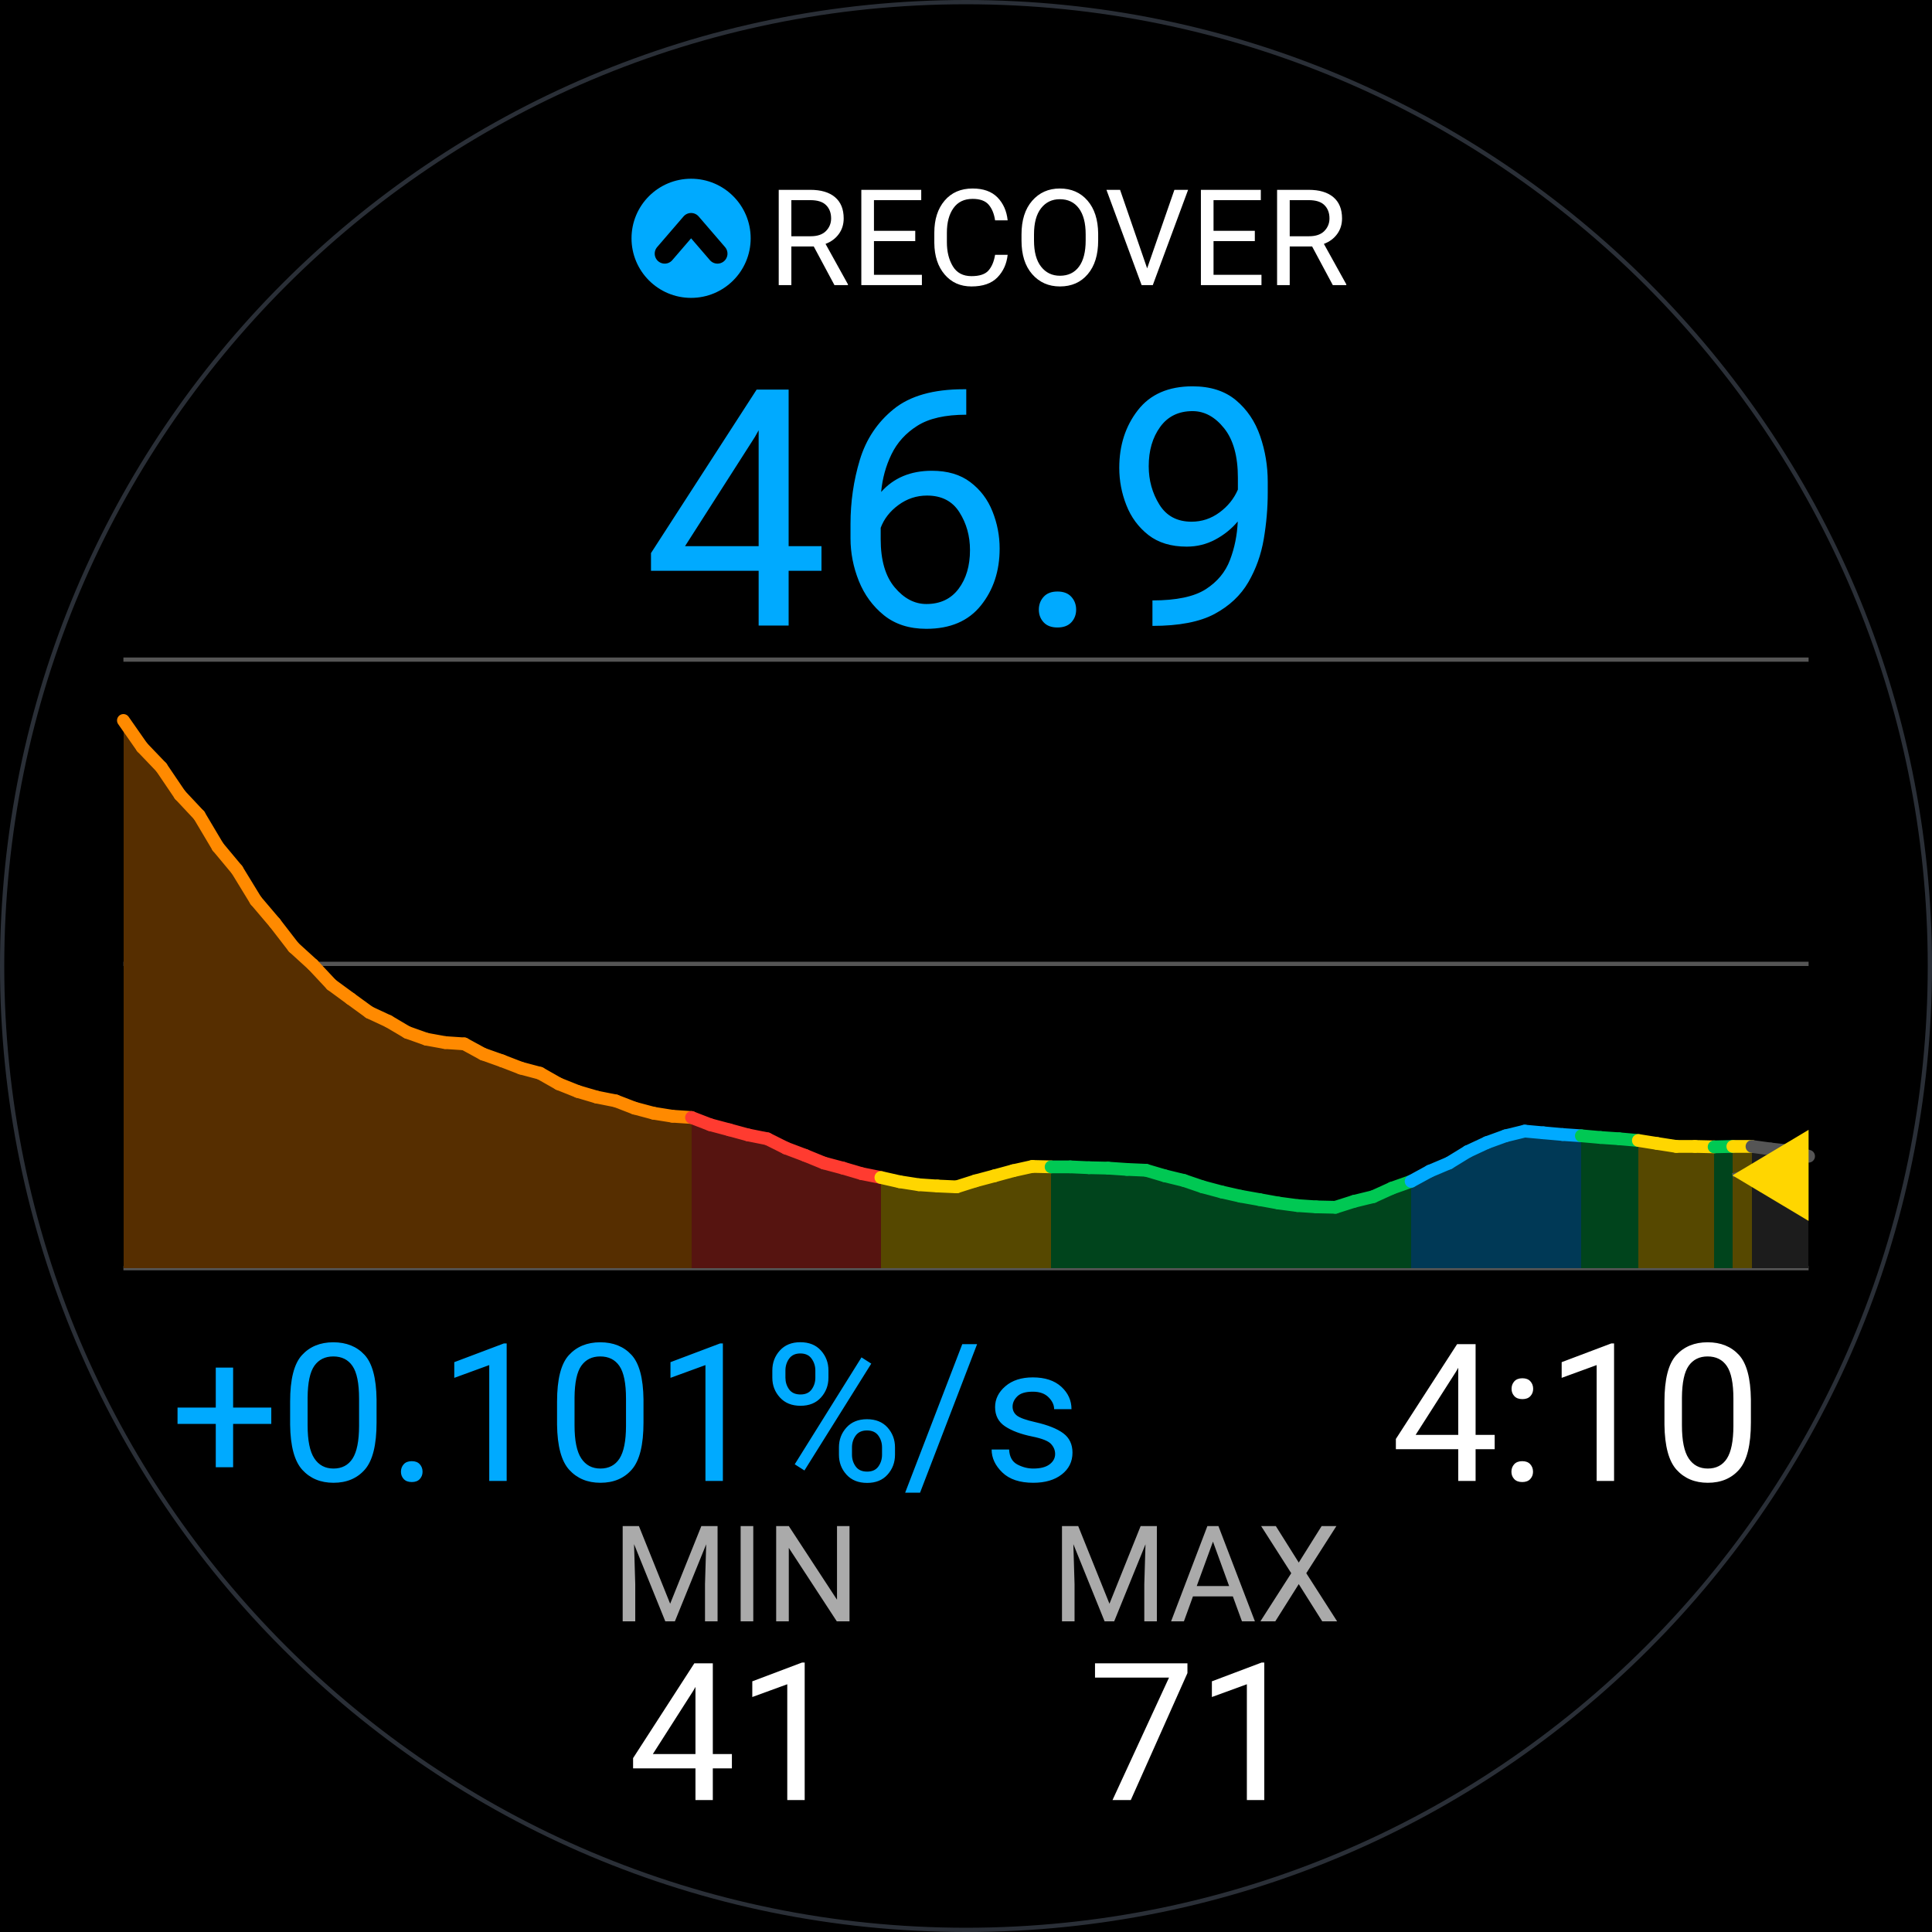
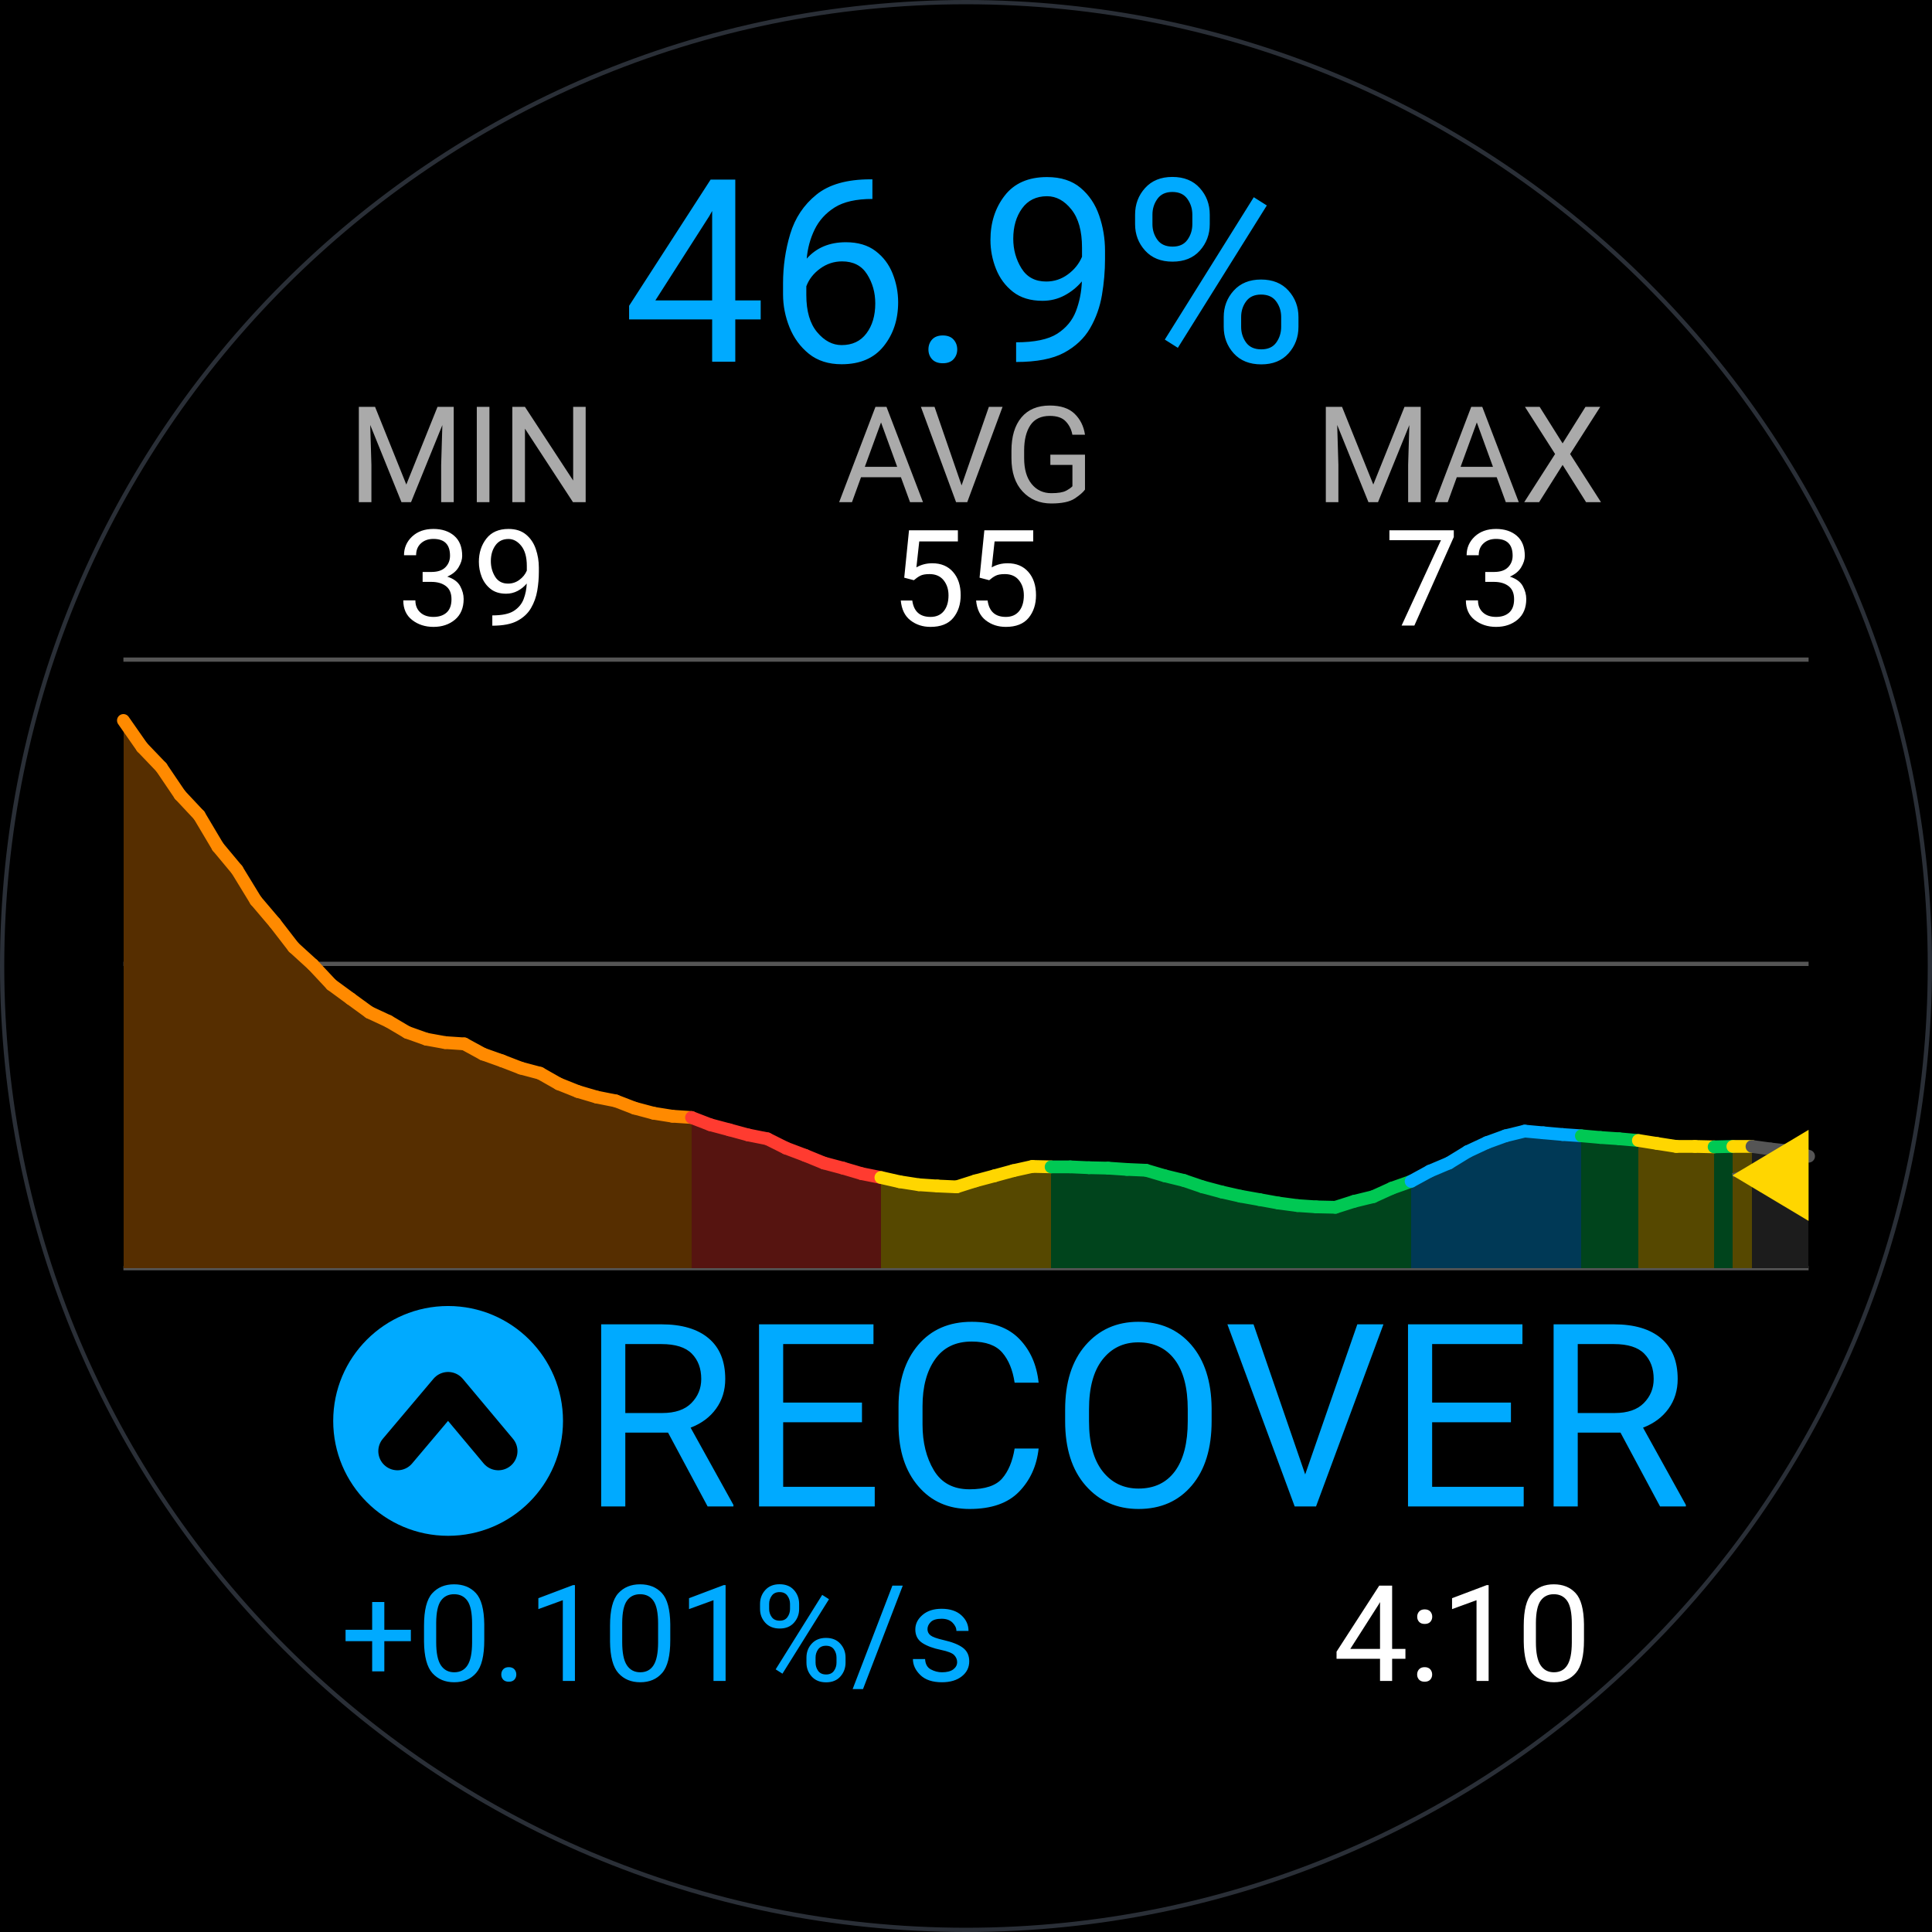
<svg xmlns="http://www.w3.org/2000/svg" width="454" height="454" viewBox="0 0 454 454">
  <defs>
    <clipPath id="glass">
      <circle cx="227.0" cy="227.0" r="227.0" />
    </clipPath>
  </defs>
  <rect width="454" height="454" fill="#000" />
  <g clip-path="url(#glass)">
-     <circle cx="162.4" cy="56.0" r="14" fill="#00AAFF" />
-     <polyline points="156.2,59.6 162.4,52.4 168.6,59.6" stroke="#000" stroke-width="4.7" stroke-linecap="round" stroke-linejoin="round" fill="none" />
-     <text x="180.4" y="67" font-family="Roboto, Helvetica Neue, Helvetica, Arial, sans-serif" font-size="31.5" fill="#FFF">RECOVER</text>
-     <text x="227" y="147" font-family="Roboto, Helvetica Neue, Helvetica, Arial, sans-serif" font-size="78.0" fill="#00AAFF" text-anchor="middle">46.9</text>
-     <text x="40" y="348" font-family="Roboto, Helvetica Neue, Helvetica, Arial, sans-serif" font-size="45.2" fill="#00AAFF">+0.101%/s</text>
-     <text x="414" y="348" font-family="Roboto, Helvetica Neue, Helvetica, Arial, sans-serif" font-size="45.2" fill="#FFF" text-anchor="end">4:10</text>
-     <text x="173" y="381" font-family="Roboto, Helvetica Neue, Helvetica, Arial, sans-serif" font-size="31.5" fill="#AAA" text-anchor="middle">MIN</text>
-     <text x="173" y="423" font-family="Roboto, Helvetica Neue, Helvetica, Arial, sans-serif" font-size="45.2" fill="#FFF" text-anchor="middle">41</text>
-     <text x="281" y="381" font-family="Roboto, Helvetica Neue, Helvetica, Arial, sans-serif" font-size="31.5" fill="#AAA" text-anchor="middle">MAX</text>
-     <text x="281" y="423" font-family="Roboto, Helvetica Neue, Helvetica, Arial, sans-serif" font-size="45.2" fill="#FFF" text-anchor="middle">71</text>
+     <text x="227" y="85" font-family="Roboto, Helvetica Neue, Helvetica, Arial, sans-serif" font-size="60.2" fill="#00AAFF" text-anchor="middle">46.9%</text>
+     <circle cx="105.3" cy="333.9" r="27" fill="#00AAFF" />
+     <polyline points="93.4,341.0 105.3,326.9 117.1,341.0" stroke="#000" stroke-width="9.0" stroke-linecap="round" stroke-linejoin="round" fill="none" />
+     <text x="136.3" y="354" font-family="Roboto, Helvetica Neue, Helvetica, Arial, sans-serif" font-size="60.2" fill="#00AAFF">RECOVER</text>
+     <text x="80" y="395" font-family="Roboto, Helvetica Neue, Helvetica, Arial, sans-serif" font-size="31.5" fill="#00AAFF">+0.101%/s</text>
+     <text x="374" y="395" font-family="Roboto, Helvetica Neue, Helvetica, Arial, sans-serif" font-size="31.5" fill="#FFF" text-anchor="end">4:10</text>
+     <text x="111" y="118" font-family="Roboto, Helvetica Neue, Helvetica, Arial, sans-serif" font-size="31.5" fill="#AAA" text-anchor="middle">MIN</text>
+     <text x="111" y="147" font-family="Roboto, Helvetica Neue, Helvetica, Arial, sans-serif" font-size="31.5" fill="#FFF" text-anchor="middle">39</text>
+     <text x="227" y="118" font-family="Roboto, Helvetica Neue, Helvetica, Arial, sans-serif" font-size="31.5" fill="#AAA" text-anchor="middle">AVG</text>
+     <text x="227" y="147" font-family="Roboto, Helvetica Neue, Helvetica, Arial, sans-serif" font-size="31.5" fill="#FFF" text-anchor="middle">55</text>
+     <text x="343" y="118" font-family="Roboto, Helvetica Neue, Helvetica, Arial, sans-serif" font-size="31.5" fill="#AAA" text-anchor="middle">MAX</text>
+     <text x="343" y="147" font-family="Roboto, Helvetica Neue, Helvetica, Arial, sans-serif" font-size="31.5" fill="#FFF" text-anchor="middle">73</text>
    <line x1="29.0" y1="155.0" x2="425.0" y2="155.0" stroke="#555" stroke-width="1" />
    <line x1="29.0" y1="298.0" x2="425.0" y2="298.0" stroke="#555" stroke-width="1" />
    <line x1="29.0" y1="226.5" x2="425.0" y2="226.5" stroke="#555" stroke-width="1" />
    <polygon shape-rendering="crispEdges" points="29.0,169.3 33.4,175.6 33.4,298.0 29.0,298.0" fill="#562E00" />
    <polygon shape-rendering="crispEdges" points="33.4,175.6 37.9,180.3 37.9,298.0 33.4,298.0" fill="#562E00" />
    <polygon shape-rendering="crispEdges" points="37.9,180.3 42.3,186.8 42.3,298.0 37.9,298.0" fill="#562E00" />
    <polygon shape-rendering="crispEdges" points="42.3,186.8 46.8,191.6 46.8,298.0 42.3,298.0" fill="#562E00" />
    <polygon shape-rendering="crispEdges" points="46.8,191.6 51.2,199.0 51.2,298.0 46.8,298.0" fill="#562E00" />
    <polygon shape-rendering="crispEdges" points="51.2,199.0 55.7,204.4 55.7,298.0 51.2,298.0" fill="#562E00" />
    <polygon shape-rendering="crispEdges" points="55.7,204.4 60.1,211.6 60.1,298.0 55.7,298.0" fill="#562E00" />
    <polygon shape-rendering="crispEdges" points="60.1,211.6 64.6,216.9 64.6,298.0 60.1,298.0" fill="#562E00" />
    <polygon shape-rendering="crispEdges" points="64.6,216.9 69.0,222.6 69.0,298.0 64.6,298.0" fill="#562E00" />
    <polygon shape-rendering="crispEdges" points="69.0,222.6 73.5,226.7 73.5,298.0 69.0,298.0" fill="#562E00" />
    <polygon shape-rendering="crispEdges" points="73.5,226.7 77.9,231.4 77.9,298.0 73.5,298.0" fill="#562E00" />
    <polygon shape-rendering="crispEdges" points="77.9,231.4 82.4,234.7 82.4,298.0 77.9,298.0" fill="#562E00" />
    <polygon shape-rendering="crispEdges" points="82.4,234.7 86.8,237.9 86.8,298.0 82.4,298.0" fill="#562E00" />
    <polygon shape-rendering="crispEdges" points="86.8,237.9 91.3,240.0 91.3,298.0 86.8,298.0" fill="#562E00" />
    <polygon shape-rendering="crispEdges" points="91.3,240.0 95.7,242.6 95.7,298.0 91.3,298.0" fill="#562E00" />
    <polygon shape-rendering="crispEdges" points="95.7,242.6 100.2,244.2 100.2,298.0 95.7,298.0" fill="#562E00" />
    <polygon shape-rendering="crispEdges" points="100.2,244.2 104.6,245.0 104.6,298.0 100.2,298.0" fill="#562E00" />
    <polygon shape-rendering="crispEdges" points="104.6,245.0 109.1,245.3 109.1,298.0 104.6,298.0" fill="#562E00" />
    <polygon shape-rendering="crispEdges" points="109.1,245.3 113.5,247.7 113.5,298.0 109.1,298.0" fill="#562E00" />
    <polygon shape-rendering="crispEdges" points="113.5,247.7 118.0,249.3 118.0,298.0 113.5,298.0" fill="#562E00" />
    <polygon shape-rendering="crispEdges" points="118.0,249.3 122.4,251.0 122.4,298.0 118.0,298.0" fill="#562E00" />
    <polygon shape-rendering="crispEdges" points="122.4,251.0 126.9,252.2 126.9,298.0 122.4,298.0" fill="#562E00" />
    <polygon shape-rendering="crispEdges" points="126.9,252.2 131.3,254.7 131.3,298.0 126.9,298.0" fill="#562E00" />
    <polygon shape-rendering="crispEdges" points="131.3,254.7 135.8,256.5 135.8,298.0 131.3,298.0" fill="#562E00" />
    <polygon shape-rendering="crispEdges" points="135.8,256.5 140.2,257.8 140.2,298.0 135.8,298.0" fill="#562E00" />
    <polygon shape-rendering="crispEdges" points="140.2,257.8 144.7,258.7 144.7,298.0 140.2,298.0" fill="#562E00" />
    <polygon shape-rendering="crispEdges" points="144.7,258.7 149.1,260.4 149.1,298.0 144.7,298.0" fill="#562E00" />
    <polygon shape-rendering="crispEdges" points="149.1,260.4 153.6,261.6 153.6,298.0 149.1,298.0" fill="#562E00" />
    <polygon shape-rendering="crispEdges" points="153.6,261.6 158.0,262.3 158.0,298.0 153.6,298.0" fill="#562E00" />
    <polygon shape-rendering="crispEdges" points="158.0,262.3 162.5,262.6 162.5,298.0 158.0,298.0" fill="#562E00" />
    <polygon shape-rendering="crispEdges" points="162.5,262.6 166.9,264.3 166.9,298.0 162.5,298.0" fill="#561410" />
    <polygon shape-rendering="crispEdges" points="166.9,264.3 171.4,265.5 171.4,298.0 166.9,298.0" fill="#561410" />
    <polygon shape-rendering="crispEdges" points="171.4,265.5 175.8,266.7 175.8,298.0 171.4,298.0" fill="#561410" />
    <polygon shape-rendering="crispEdges" points="175.8,266.7 180.3,267.6 180.3,298.0 175.8,298.0" fill="#561410" />
    <polygon shape-rendering="crispEdges" points="180.3,267.6 184.7,269.8 184.7,298.0 180.3,298.0" fill="#561410" />
    <polygon shape-rendering="crispEdges" points="184.7,269.8 189.2,271.5 189.2,298.0 184.7,298.0" fill="#561410" />
    <polygon shape-rendering="crispEdges" points="189.2,271.5 193.6,273.3 193.6,298.0 189.2,298.0" fill="#561410" />
    <polygon shape-rendering="crispEdges" points="193.6,273.3 198.1,274.5 198.1,298.0 193.6,298.0" fill="#561410" />
    <polygon shape-rendering="crispEdges" points="198.1,274.5 202.5,275.8 202.5,298.0 198.1,298.0" fill="#561410" />
    <polygon shape-rendering="crispEdges" points="202.5,275.8 207.0,276.7 207.0,298.0 202.5,298.0" fill="#561410" />
    <polygon shape-rendering="crispEdges" points="207.0,276.7 211.4,277.7 211.4,298.0 207.0,298.0" fill="#564800" />
    <polygon shape-rendering="crispEdges" points="211.4,277.7 215.9,278.4 215.9,298.0 211.4,298.0" fill="#564800" />
    <polygon shape-rendering="crispEdges" points="215.9,278.4 220.3,278.7 220.3,298.0 215.9,298.0" fill="#564800" />
    <polygon shape-rendering="crispEdges" points="220.3,278.7 224.8,278.9 224.8,298.0 220.3,298.0" fill="#564800" />
    <polygon shape-rendering="crispEdges" points="224.8,278.9 229.2,277.5 229.2,298.0 224.8,298.0" fill="#564800" />
    <polygon shape-rendering="crispEdges" points="229.2,277.5 233.7,276.3 233.7,298.0 229.2,298.0" fill="#564800" />
    <polygon shape-rendering="crispEdges" points="233.7,276.3 238.1,275.1 238.1,298.0 233.7,298.0" fill="#564800" />
    <polygon shape-rendering="crispEdges" points="238.1,275.1 242.6,274.1 242.6,298.0 238.1,298.0" fill="#564800" />
    <polygon shape-rendering="crispEdges" points="242.6,274.1 247.0,274.2 247.0,298.0 242.6,298.0" fill="#564800" />
    <polygon shape-rendering="crispEdges" points="247.0,274.2 251.5,274.2 251.5,298.0 247.0,298.0" fill="#00441C" />
    <polygon shape-rendering="crispEdges" points="251.5,274.2 255.9,274.4 255.9,298.0 251.5,298.0" fill="#00441C" />
    <polygon shape-rendering="crispEdges" points="255.9,274.4 260.4,274.5 260.4,298.0 255.9,298.0" fill="#00441C" />
    <polygon shape-rendering="crispEdges" points="260.4,274.5 264.8,274.8 264.8,298.0 260.4,298.0" fill="#00441C" />
    <polygon shape-rendering="crispEdges" points="264.8,274.8 269.3,275.0 269.3,298.0 264.8,298.0" fill="#00441C" />
    <polygon shape-rendering="crispEdges" points="269.3,275.0 273.7,276.3 273.7,298.0 269.3,298.0" fill="#00441C" />
    <polygon shape-rendering="crispEdges" points="273.7,276.3 278.2,277.4 278.2,298.0 273.7,298.0" fill="#00441C" />
    <polygon shape-rendering="crispEdges" points="278.2,277.4 282.6,278.9 282.6,298.0 278.2,298.0" fill="#00441C" />
    <polygon shape-rendering="crispEdges" points="282.6,278.9 287.1,280.1 287.1,298.0 282.6,298.0" fill="#00441C" />
    <polygon shape-rendering="crispEdges" points="287.1,280.1 291.5,281.1 291.5,298.0 287.1,298.0" fill="#00441C" />
    <polygon shape-rendering="crispEdges" points="291.5,281.1 296.0,281.9 296.0,298.0 291.5,298.0" fill="#00441C" />
    <polygon shape-rendering="crispEdges" points="296.0,281.9 300.4,282.7 300.4,298.0 296.0,298.0" fill="#00441C" />
    <polygon shape-rendering="crispEdges" points="300.4,282.7 304.9,283.3 304.9,298.0 300.4,298.0" fill="#00441C" />
    <polygon shape-rendering="crispEdges" points="304.9,283.3 309.3,283.6 309.3,298.0 304.9,298.0" fill="#00441C" />
    <polygon shape-rendering="crispEdges" points="309.3,283.6 313.8,283.7 313.8,298.0 309.3,298.0" fill="#00441C" />
    <polygon shape-rendering="crispEdges" points="313.8,283.7 318.2,282.3 318.2,298.0 313.8,298.0" fill="#00441C" />
    <polygon shape-rendering="crispEdges" points="318.2,282.3 322.7,281.2 322.7,298.0 318.2,298.0" fill="#00441C" />
    <polygon shape-rendering="crispEdges" points="322.7,281.2 327.1,279.2 327.1,298.0 322.7,298.0" fill="#00441C" />
    <polygon shape-rendering="crispEdges" points="327.1,279.2 331.6,277.6 331.6,298.0 327.1,298.0" fill="#00441C" />
    <polygon shape-rendering="crispEdges" points="331.6,277.6 336.0,275.2 336.0,298.0 331.6,298.0" fill="#003956" />
    <polygon shape-rendering="crispEdges" points="336.0,275.2 340.5,273.3 340.5,298.0 336.0,298.0" fill="#003956" />
    <polygon shape-rendering="crispEdges" points="340.5,273.3 344.9,270.6 344.9,298.0 340.5,298.0" fill="#003956" />
    <polygon shape-rendering="crispEdges" points="344.9,270.6 349.4,268.5 349.4,298.0 344.9,298.0" fill="#003956" />
    <polygon shape-rendering="crispEdges" points="349.4,268.5 353.8,266.9 353.8,298.0 349.4,298.0" fill="#003956" />
    <polygon shape-rendering="crispEdges" points="353.8,266.9 358.3,265.8 358.3,298.0 353.8,298.0" fill="#003956" />
    <polygon shape-rendering="crispEdges" points="358.3,265.8 362.7,266.2 362.7,298.0 358.3,298.0" fill="#003956" />
    <polygon shape-rendering="crispEdges" points="362.7,266.2 367.2,266.6 367.2,298.0 362.7,298.0" fill="#003956" />
    <polygon shape-rendering="crispEdges" points="367.2,266.6 371.6,266.9 371.6,298.0 367.2,298.0" fill="#003956" />
    <polygon shape-rendering="crispEdges" points="371.6,266.9 376.1,267.3 376.1,298.0 371.6,298.0" fill="#00441C" />
    <polygon shape-rendering="crispEdges" points="376.1,267.3 380.5,267.6 380.5,298.0 376.1,298.0" fill="#00441C" />
    <polygon shape-rendering="crispEdges" points="380.5,267.6 385.0,268.0 385.0,298.0 380.5,298.0" fill="#00441C" />
    <polygon shape-rendering="crispEdges" points="385.0,268.0 389.4,268.7 389.4,298.0 385.0,298.0" fill="#564800" />
    <polygon shape-rendering="crispEdges" points="389.4,268.7 393.9,269.4 393.9,298.0 389.4,298.0" fill="#564800" />
    <polygon shape-rendering="crispEdges" points="393.9,269.4 398.3,269.4 398.3,298.0 393.9,298.0" fill="#564800" />
    <polygon shape-rendering="crispEdges" points="398.3,269.4 402.8,269.5 402.8,298.0 398.3,298.0" fill="#564800" />
    <polygon shape-rendering="crispEdges" points="402.8,269.5 407.2,269.4 407.2,298.0 402.8,298.0" fill="#00441C" />
    <polygon shape-rendering="crispEdges" points="407.2,269.4 411.7,269.4 411.7,298.0 407.2,298.0" fill="#564800" />
    <polygon shape-rendering="crispEdges" points="411.7,269.4 416.1,270.0 416.1,298.0 411.7,298.0" fill="#1C1C1C" />
    <polygon shape-rendering="crispEdges" points="416.1,270.0 420.6,270.5 420.6,298.0 416.1,298.0" fill="#1C1C1C" />
    <polygon shape-rendering="crispEdges" points="420.6,270.5 425.0,271.7 425.0,298.0 420.6,298.0" fill="#1C1C1C" />
    <line x1="29.0" y1="169.3" x2="33.4" y2="175.6" stroke="#FF8A00" stroke-width="3" stroke-linecap="round" />
    <line x1="33.4" y1="175.6" x2="37.9" y2="180.3" stroke="#FF8A00" stroke-width="3" stroke-linecap="round" />
    <line x1="37.9" y1="180.3" x2="42.3" y2="186.8" stroke="#FF8A00" stroke-width="3" stroke-linecap="round" />
    <line x1="42.3" y1="186.8" x2="46.8" y2="191.6" stroke="#FF8A00" stroke-width="3" stroke-linecap="round" />
    <line x1="46.8" y1="191.6" x2="51.2" y2="199.0" stroke="#FF8A00" stroke-width="3" stroke-linecap="round" />
    <line x1="51.2" y1="199.0" x2="55.7" y2="204.4" stroke="#FF8A00" stroke-width="3" stroke-linecap="round" />
    <line x1="55.7" y1="204.4" x2="60.1" y2="211.6" stroke="#FF8A00" stroke-width="3" stroke-linecap="round" />
    <line x1="60.1" y1="211.6" x2="64.6" y2="216.9" stroke="#FF8A00" stroke-width="3" stroke-linecap="round" />
    <line x1="64.6" y1="216.9" x2="69.0" y2="222.6" stroke="#FF8A00" stroke-width="3" stroke-linecap="round" />
    <line x1="69.0" y1="222.6" x2="73.5" y2="226.7" stroke="#FF8A00" stroke-width="3" stroke-linecap="round" />
    <line x1="73.5" y1="226.7" x2="77.9" y2="231.4" stroke="#FF8A00" stroke-width="3" stroke-linecap="round" />
    <line x1="77.9" y1="231.4" x2="82.4" y2="234.7" stroke="#FF8A00" stroke-width="3" stroke-linecap="round" />
    <line x1="82.4" y1="234.7" x2="86.8" y2="237.9" stroke="#FF8A00" stroke-width="3" stroke-linecap="round" />
    <line x1="86.8" y1="237.9" x2="91.3" y2="240.0" stroke="#FF8A00" stroke-width="3" stroke-linecap="round" />
    <line x1="91.3" y1="240.0" x2="95.7" y2="242.6" stroke="#FF8A00" stroke-width="3" stroke-linecap="round" />
    <line x1="95.7" y1="242.6" x2="100.2" y2="244.2" stroke="#FF8A00" stroke-width="3" stroke-linecap="round" />
    <line x1="100.2" y1="244.2" x2="104.6" y2="245.0" stroke="#FF8A00" stroke-width="3" stroke-linecap="round" />
    <line x1="104.6" y1="245.0" x2="109.1" y2="245.3" stroke="#FF8A00" stroke-width="3" stroke-linecap="round" />
    <line x1="109.1" y1="245.3" x2="113.5" y2="247.7" stroke="#FF8A00" stroke-width="3" stroke-linecap="round" />
    <line x1="113.5" y1="247.7" x2="118.0" y2="249.3" stroke="#FF8A00" stroke-width="3" stroke-linecap="round" />
    <line x1="118.0" y1="249.3" x2="122.4" y2="251.0" stroke="#FF8A00" stroke-width="3" stroke-linecap="round" />
    <line x1="122.4" y1="251.0" x2="126.9" y2="252.2" stroke="#FF8A00" stroke-width="3" stroke-linecap="round" />
    <line x1="126.9" y1="252.2" x2="131.3" y2="254.7" stroke="#FF8A00" stroke-width="3" stroke-linecap="round" />
    <line x1="131.3" y1="254.7" x2="135.8" y2="256.5" stroke="#FF8A00" stroke-width="3" stroke-linecap="round" />
    <line x1="135.8" y1="256.5" x2="140.2" y2="257.8" stroke="#FF8A00" stroke-width="3" stroke-linecap="round" />
    <line x1="140.2" y1="257.8" x2="144.7" y2="258.7" stroke="#FF8A00" stroke-width="3" stroke-linecap="round" />
    <line x1="144.7" y1="258.7" x2="149.1" y2="260.4" stroke="#FF8A00" stroke-width="3" stroke-linecap="round" />
    <line x1="149.1" y1="260.4" x2="153.6" y2="261.6" stroke="#FF8A00" stroke-width="3" stroke-linecap="round" />
    <line x1="153.6" y1="261.6" x2="158.0" y2="262.3" stroke="#FF8A00" stroke-width="3" stroke-linecap="round" />
    <line x1="158.0" y1="262.3" x2="162.5" y2="262.6" stroke="#FF8A00" stroke-width="3" stroke-linecap="round" />
    <line x1="162.5" y1="262.6" x2="166.9" y2="264.3" stroke="#FF3B30" stroke-width="3" stroke-linecap="round" />
    <line x1="166.9" y1="264.3" x2="171.4" y2="265.5" stroke="#FF3B30" stroke-width="3" stroke-linecap="round" />
    <line x1="171.4" y1="265.5" x2="175.8" y2="266.7" stroke="#FF3B30" stroke-width="3" stroke-linecap="round" />
    <line x1="175.8" y1="266.7" x2="180.3" y2="267.6" stroke="#FF3B30" stroke-width="3" stroke-linecap="round" />
    <line x1="180.3" y1="267.6" x2="184.7" y2="269.8" stroke="#FF3B30" stroke-width="3" stroke-linecap="round" />
    <line x1="184.7" y1="269.8" x2="189.2" y2="271.5" stroke="#FF3B30" stroke-width="3" stroke-linecap="round" />
    <line x1="189.2" y1="271.5" x2="193.6" y2="273.3" stroke="#FF3B30" stroke-width="3" stroke-linecap="round" />
    <line x1="193.6" y1="273.3" x2="198.1" y2="274.5" stroke="#FF3B30" stroke-width="3" stroke-linecap="round" />
    <line x1="198.1" y1="274.5" x2="202.5" y2="275.8" stroke="#FF3B30" stroke-width="3" stroke-linecap="round" />
    <line x1="202.5" y1="275.8" x2="207.0" y2="276.7" stroke="#FF3B30" stroke-width="3" stroke-linecap="round" />
    <line x1="207.0" y1="276.7" x2="211.4" y2="277.7" stroke="#FFD600" stroke-width="3" stroke-linecap="round" />
    <line x1="211.4" y1="277.7" x2="215.9" y2="278.4" stroke="#FFD600" stroke-width="3" stroke-linecap="round" />
    <line x1="215.9" y1="278.4" x2="220.3" y2="278.7" stroke="#FFD600" stroke-width="3" stroke-linecap="round" />
    <line x1="220.3" y1="278.7" x2="224.8" y2="278.9" stroke="#FFD600" stroke-width="3" stroke-linecap="round" />
    <line x1="224.8" y1="278.9" x2="229.2" y2="277.5" stroke="#FFD600" stroke-width="3" stroke-linecap="round" />
    <line x1="229.2" y1="277.5" x2="233.7" y2="276.3" stroke="#FFD600" stroke-width="3" stroke-linecap="round" />
    <line x1="233.7" y1="276.3" x2="238.1" y2="275.1" stroke="#FFD600" stroke-width="3" stroke-linecap="round" />
    <line x1="238.1" y1="275.1" x2="242.6" y2="274.1" stroke="#FFD600" stroke-width="3" stroke-linecap="round" />
    <line x1="242.6" y1="274.1" x2="247.0" y2="274.2" stroke="#FFD600" stroke-width="3" stroke-linecap="round" />
    <line x1="247.0" y1="274.2" x2="251.5" y2="274.2" stroke="#00C853" stroke-width="3" stroke-linecap="round" />
    <line x1="251.5" y1="274.2" x2="255.9" y2="274.4" stroke="#00C853" stroke-width="3" stroke-linecap="round" />
    <line x1="255.9" y1="274.4" x2="260.4" y2="274.5" stroke="#00C853" stroke-width="3" stroke-linecap="round" />
    <line x1="260.4" y1="274.5" x2="264.8" y2="274.8" stroke="#00C853" stroke-width="3" stroke-linecap="round" />
    <line x1="264.8" y1="274.8" x2="269.3" y2="275.0" stroke="#00C853" stroke-width="3" stroke-linecap="round" />
    <line x1="269.3" y1="275.0" x2="273.7" y2="276.3" stroke="#00C853" stroke-width="3" stroke-linecap="round" />
    <line x1="273.7" y1="276.3" x2="278.2" y2="277.4" stroke="#00C853" stroke-width="3" stroke-linecap="round" />
    <line x1="278.2" y1="277.4" x2="282.6" y2="278.9" stroke="#00C853" stroke-width="3" stroke-linecap="round" />
    <line x1="282.6" y1="278.9" x2="287.1" y2="280.1" stroke="#00C853" stroke-width="3" stroke-linecap="round" />
    <line x1="287.1" y1="280.1" x2="291.5" y2="281.1" stroke="#00C853" stroke-width="3" stroke-linecap="round" />
    <line x1="291.5" y1="281.1" x2="296.0" y2="281.9" stroke="#00C853" stroke-width="3" stroke-linecap="round" />
    <line x1="296.0" y1="281.9" x2="300.4" y2="282.7" stroke="#00C853" stroke-width="3" stroke-linecap="round" />
    <line x1="300.4" y1="282.7" x2="304.9" y2="283.3" stroke="#00C853" stroke-width="3" stroke-linecap="round" />
    <line x1="304.9" y1="283.3" x2="309.3" y2="283.6" stroke="#00C853" stroke-width="3" stroke-linecap="round" />
    <line x1="309.3" y1="283.6" x2="313.8" y2="283.7" stroke="#00C853" stroke-width="3" stroke-linecap="round" />
    <line x1="313.8" y1="283.7" x2="318.2" y2="282.3" stroke="#00C853" stroke-width="3" stroke-linecap="round" />
    <line x1="318.2" y1="282.3" x2="322.7" y2="281.2" stroke="#00C853" stroke-width="3" stroke-linecap="round" />
    <line x1="322.7" y1="281.2" x2="327.1" y2="279.2" stroke="#00C853" stroke-width="3" stroke-linecap="round" />
    <line x1="327.1" y1="279.2" x2="331.6" y2="277.6" stroke="#00C853" stroke-width="3" stroke-linecap="round" />
    <line x1="331.6" y1="277.6" x2="336.0" y2="275.2" stroke="#00AAFF" stroke-width="3" stroke-linecap="round" />
    <line x1="336.0" y1="275.2" x2="340.5" y2="273.3" stroke="#00AAFF" stroke-width="3" stroke-linecap="round" />
    <line x1="340.5" y1="273.3" x2="344.9" y2="270.6" stroke="#00AAFF" stroke-width="3" stroke-linecap="round" />
    <line x1="344.9" y1="270.6" x2="349.4" y2="268.5" stroke="#00AAFF" stroke-width="3" stroke-linecap="round" />
    <line x1="349.4" y1="268.5" x2="353.8" y2="266.9" stroke="#00AAFF" stroke-width="3" stroke-linecap="round" />
    <line x1="353.8" y1="266.9" x2="358.3" y2="265.8" stroke="#00AAFF" stroke-width="3" stroke-linecap="round" />
    <line x1="358.3" y1="265.8" x2="362.7" y2="266.2" stroke="#00AAFF" stroke-width="3" stroke-linecap="round" />
    <line x1="362.7" y1="266.2" x2="367.2" y2="266.6" stroke="#00AAFF" stroke-width="3" stroke-linecap="round" />
    <line x1="367.2" y1="266.6" x2="371.6" y2="266.9" stroke="#00AAFF" stroke-width="3" stroke-linecap="round" />
    <line x1="371.6" y1="266.9" x2="376.1" y2="267.3" stroke="#00C853" stroke-width="3" stroke-linecap="round" />
    <line x1="376.1" y1="267.3" x2="380.5" y2="267.6" stroke="#00C853" stroke-width="3" stroke-linecap="round" />
    <line x1="380.5" y1="267.6" x2="385.0" y2="268.0" stroke="#00C853" stroke-width="3" stroke-linecap="round" />
    <line x1="385.0" y1="268.0" x2="389.4" y2="268.7" stroke="#FFD600" stroke-width="3" stroke-linecap="round" />
    <line x1="389.4" y1="268.7" x2="393.9" y2="269.4" stroke="#FFD600" stroke-width="3" stroke-linecap="round" />
    <line x1="393.9" y1="269.4" x2="398.3" y2="269.4" stroke="#FFD600" stroke-width="3" stroke-linecap="round" />
    <line x1="398.3" y1="269.4" x2="402.8" y2="269.5" stroke="#FFD600" stroke-width="3" stroke-linecap="round" />
    <line x1="402.8" y1="269.5" x2="407.2" y2="269.4" stroke="#00C853" stroke-width="3" stroke-linecap="round" />
    <line x1="407.2" y1="269.4" x2="411.7" y2="269.4" stroke="#FFD600" stroke-width="3" stroke-linecap="round" />
    <line x1="411.7" y1="269.4" x2="416.1" y2="270.0" stroke="#555555" stroke-width="3" stroke-linecap="round" />
    <line x1="416.1" y1="270.0" x2="420.6" y2="270.5" stroke="#555555" stroke-width="3" stroke-linecap="round" />
    <line x1="420.6" y1="270.5" x2="425.0" y2="271.7" stroke="#555555" stroke-width="3" stroke-linecap="round" />
    <line x1="425.0" y1="271.7" x2="407.1" y2="276.2" stroke="#555" stroke-width="1" />
    <polygon points="425.0,265.5 425.0,286.9 407.1,276.2" fill="#FFD600" />
  </g>
  <circle cx="227.0" cy="227.0" r="226.5" fill="none" stroke="#2A2F37" stroke-width="1" />
</svg>
